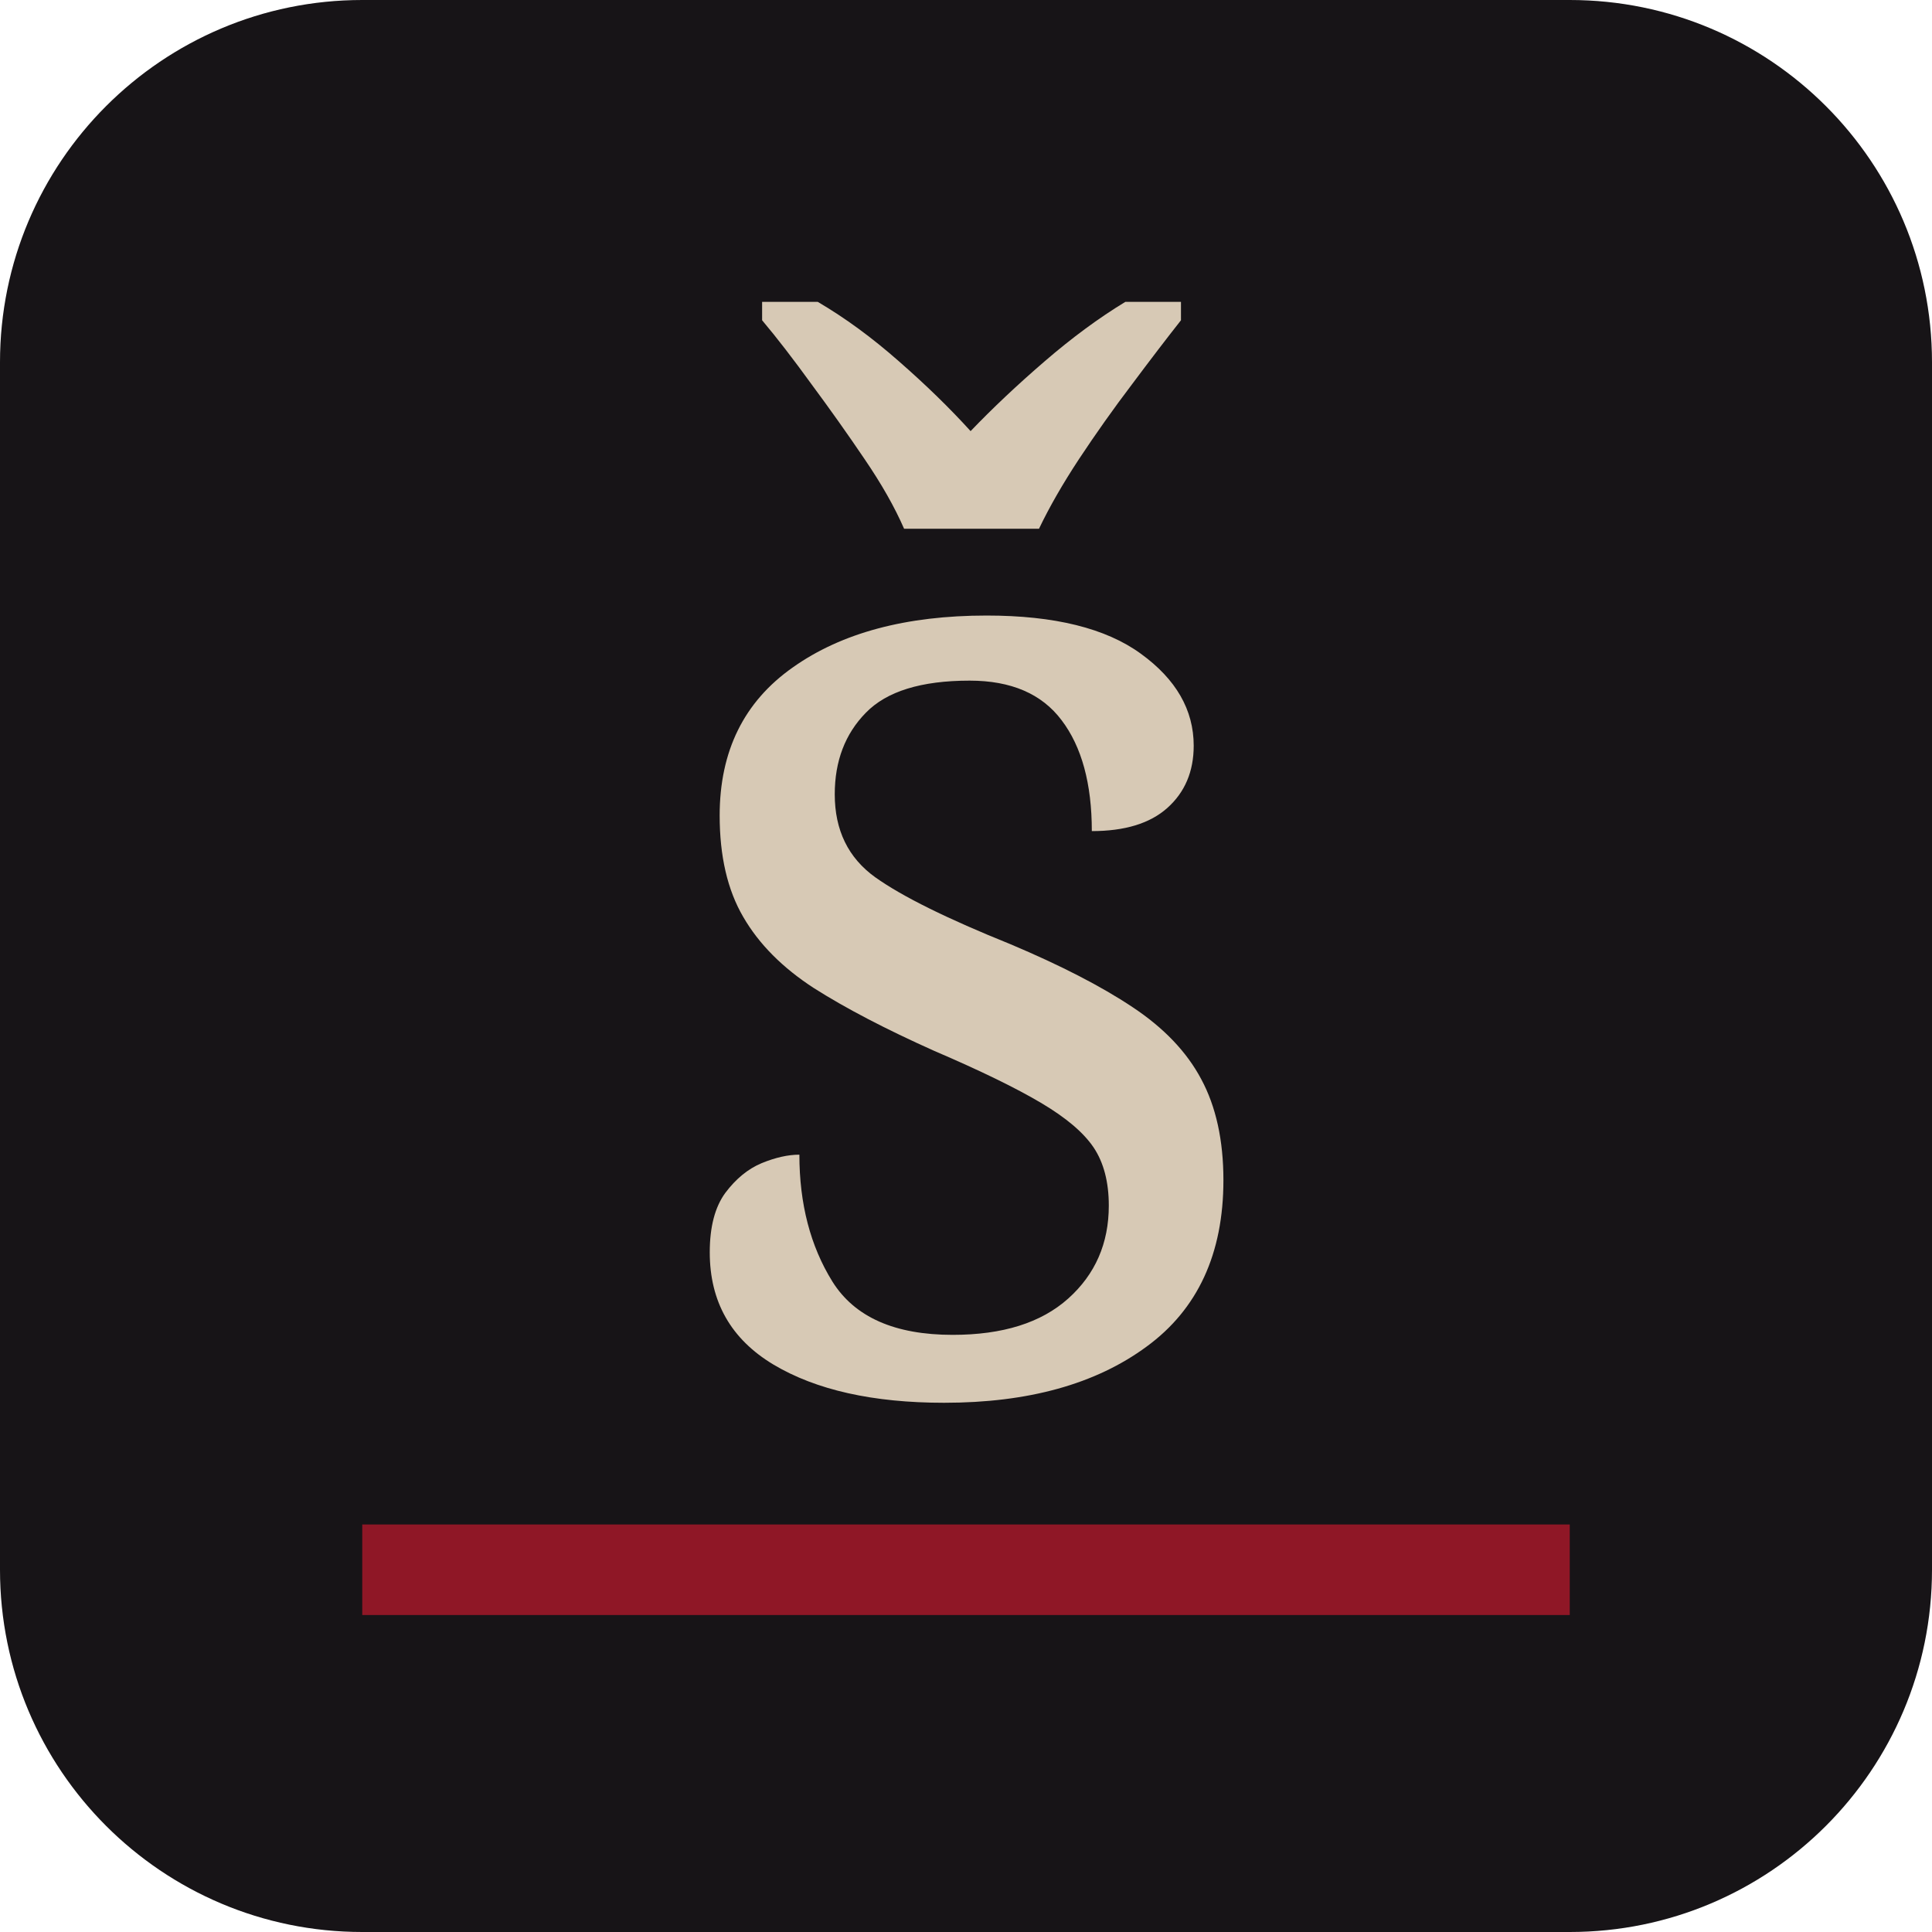
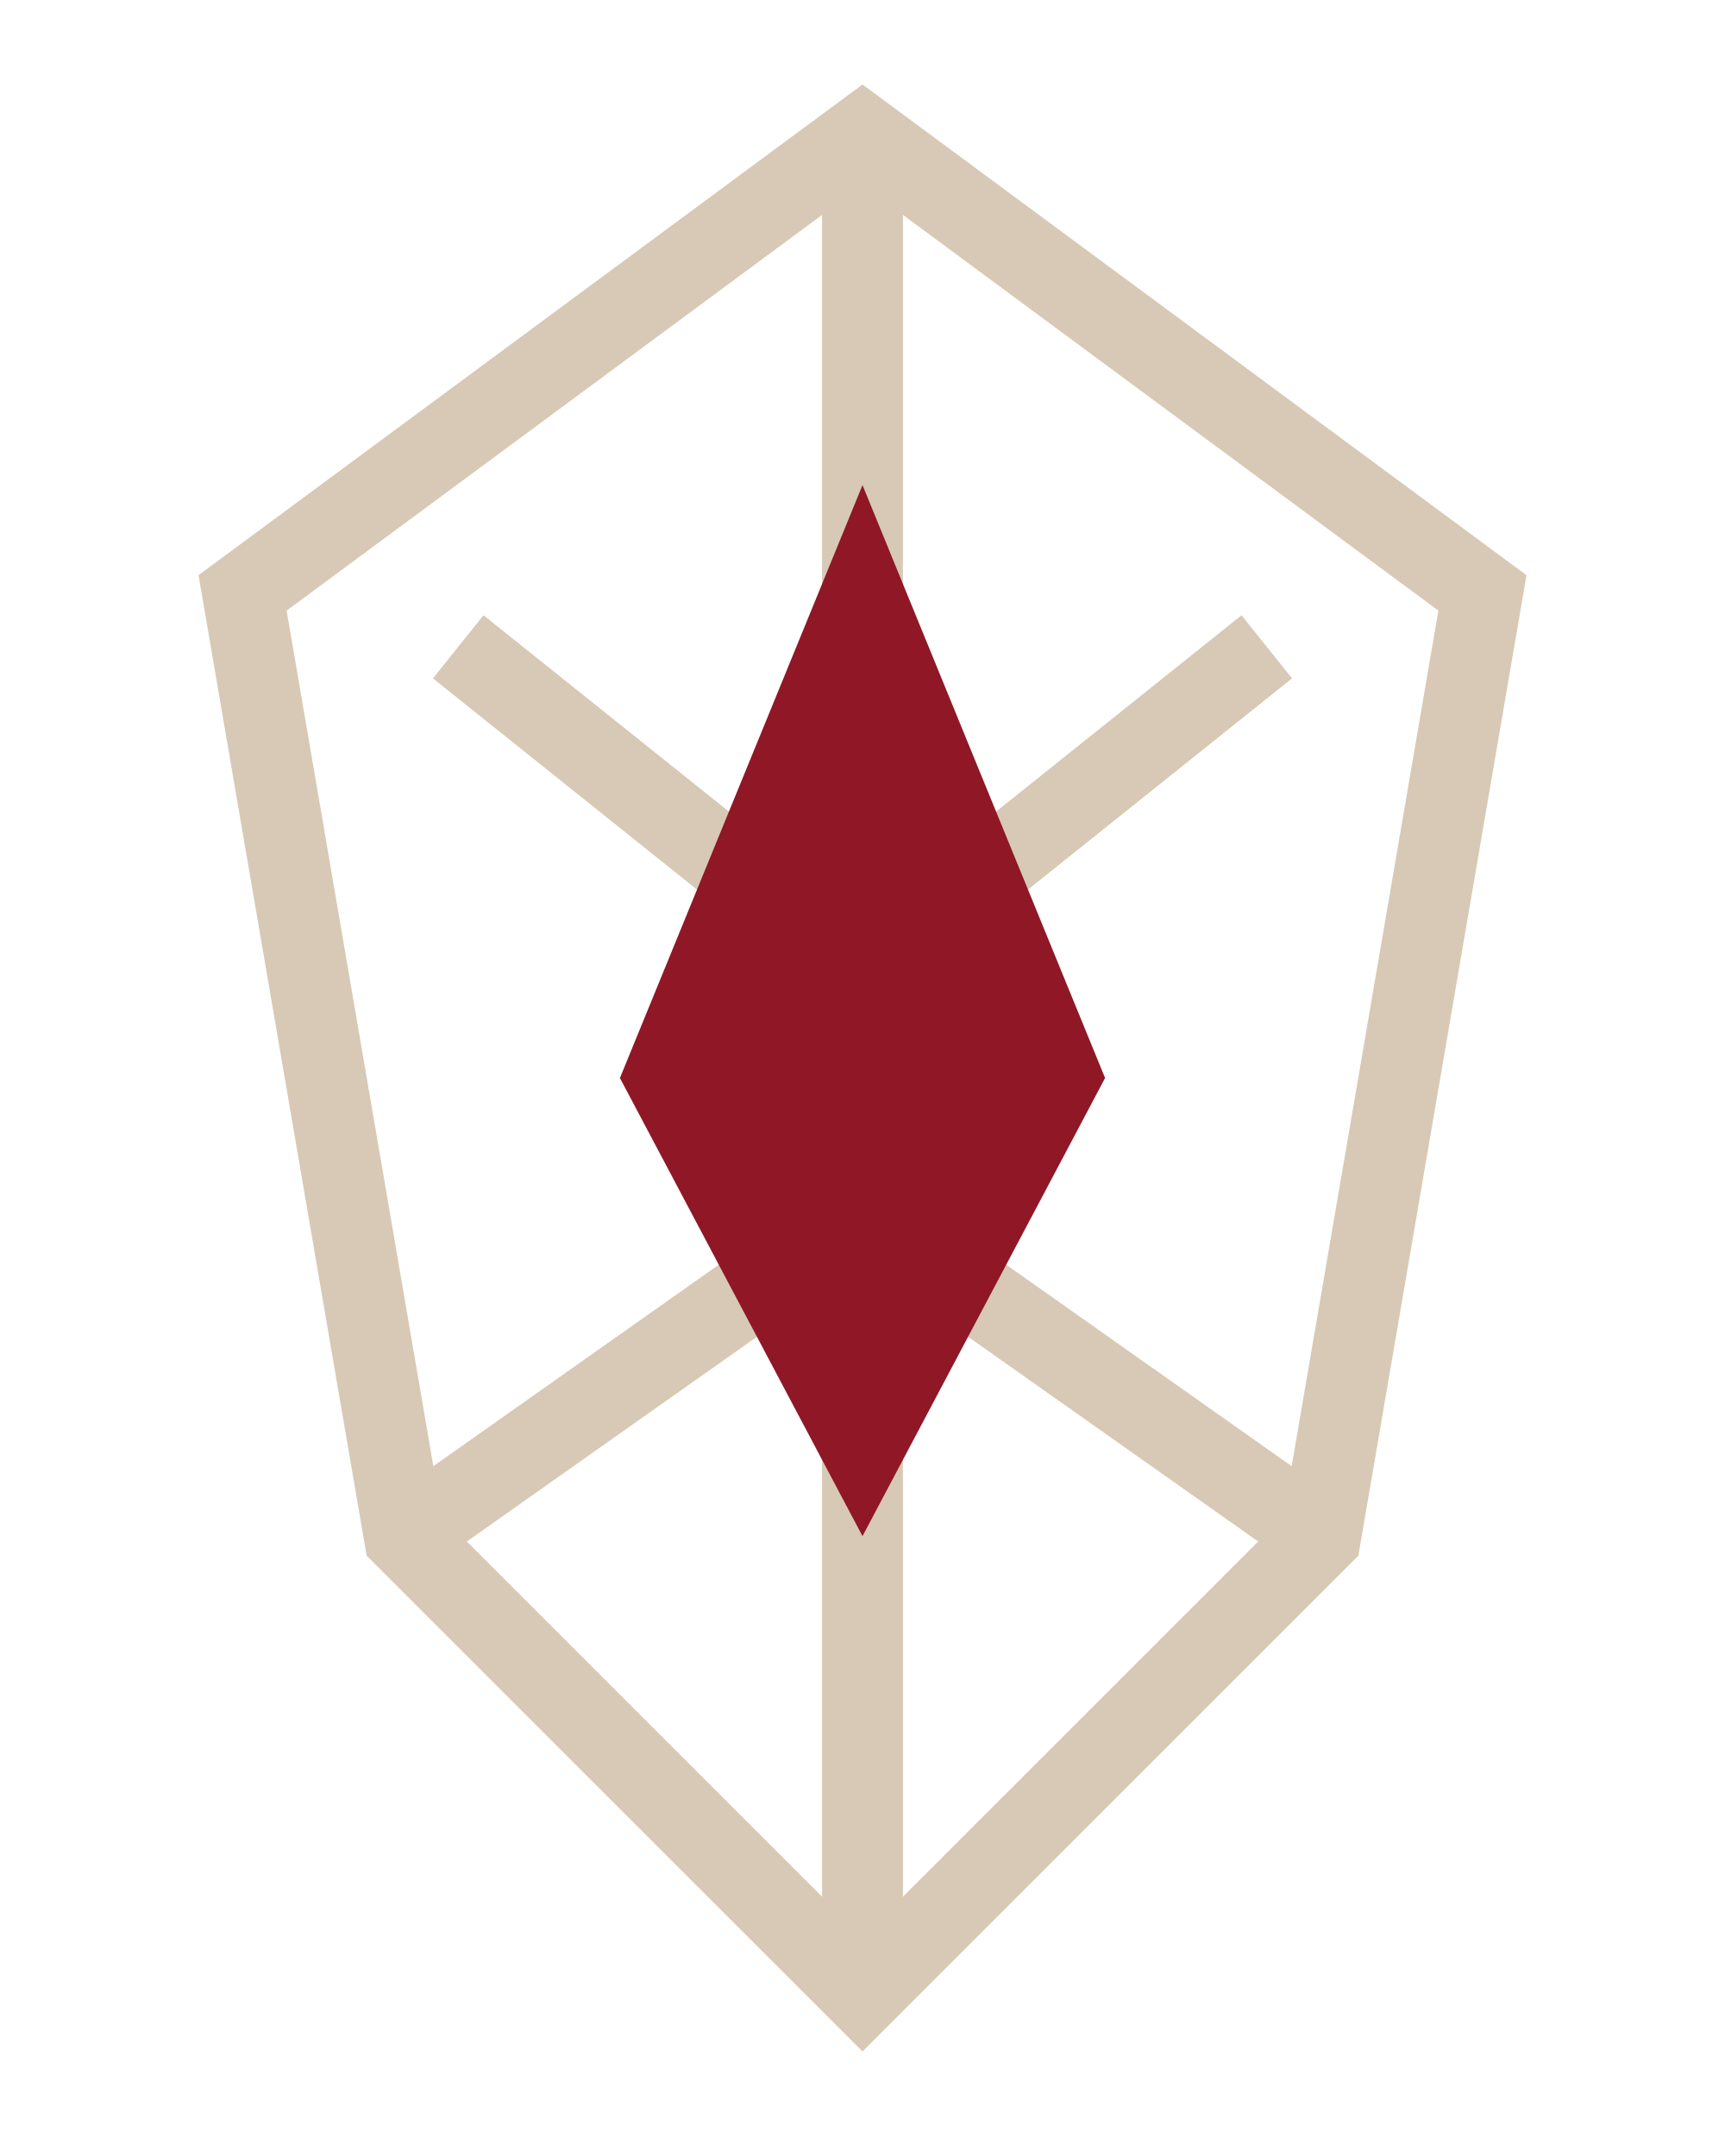
- <svg xmlns="http://www.w3.org/2000/svg" viewBox="0 0 64 64">
-   <rect width="64" height="64" rx="12" fill="#171417" />
-   <path d="M12 52h40" stroke="#8F1726" stroke-width="3" />
-   <text x="32" y="46" text-anchor="middle" fill="#D7C9B5" font-family="Georgia,serif" font-size="47">š</text>
+ <svg xmlns="http://www.w3.org/2000/svg" viewBox="0 0 64 80">
+   <g fill="none" stroke="#D7C9B5" stroke-width="3">
+     <path d="M32 5 55 22 49 57 32 74 15 57 9 22Z" />
+     <path d="m17 24 15 12 15-12M32 5v69M15 57l17-12 17 12" />
+   </g>
+   <path fill="#8F1726" d="m32 18 9 22-9 17-9-17Z" />
</svg>
